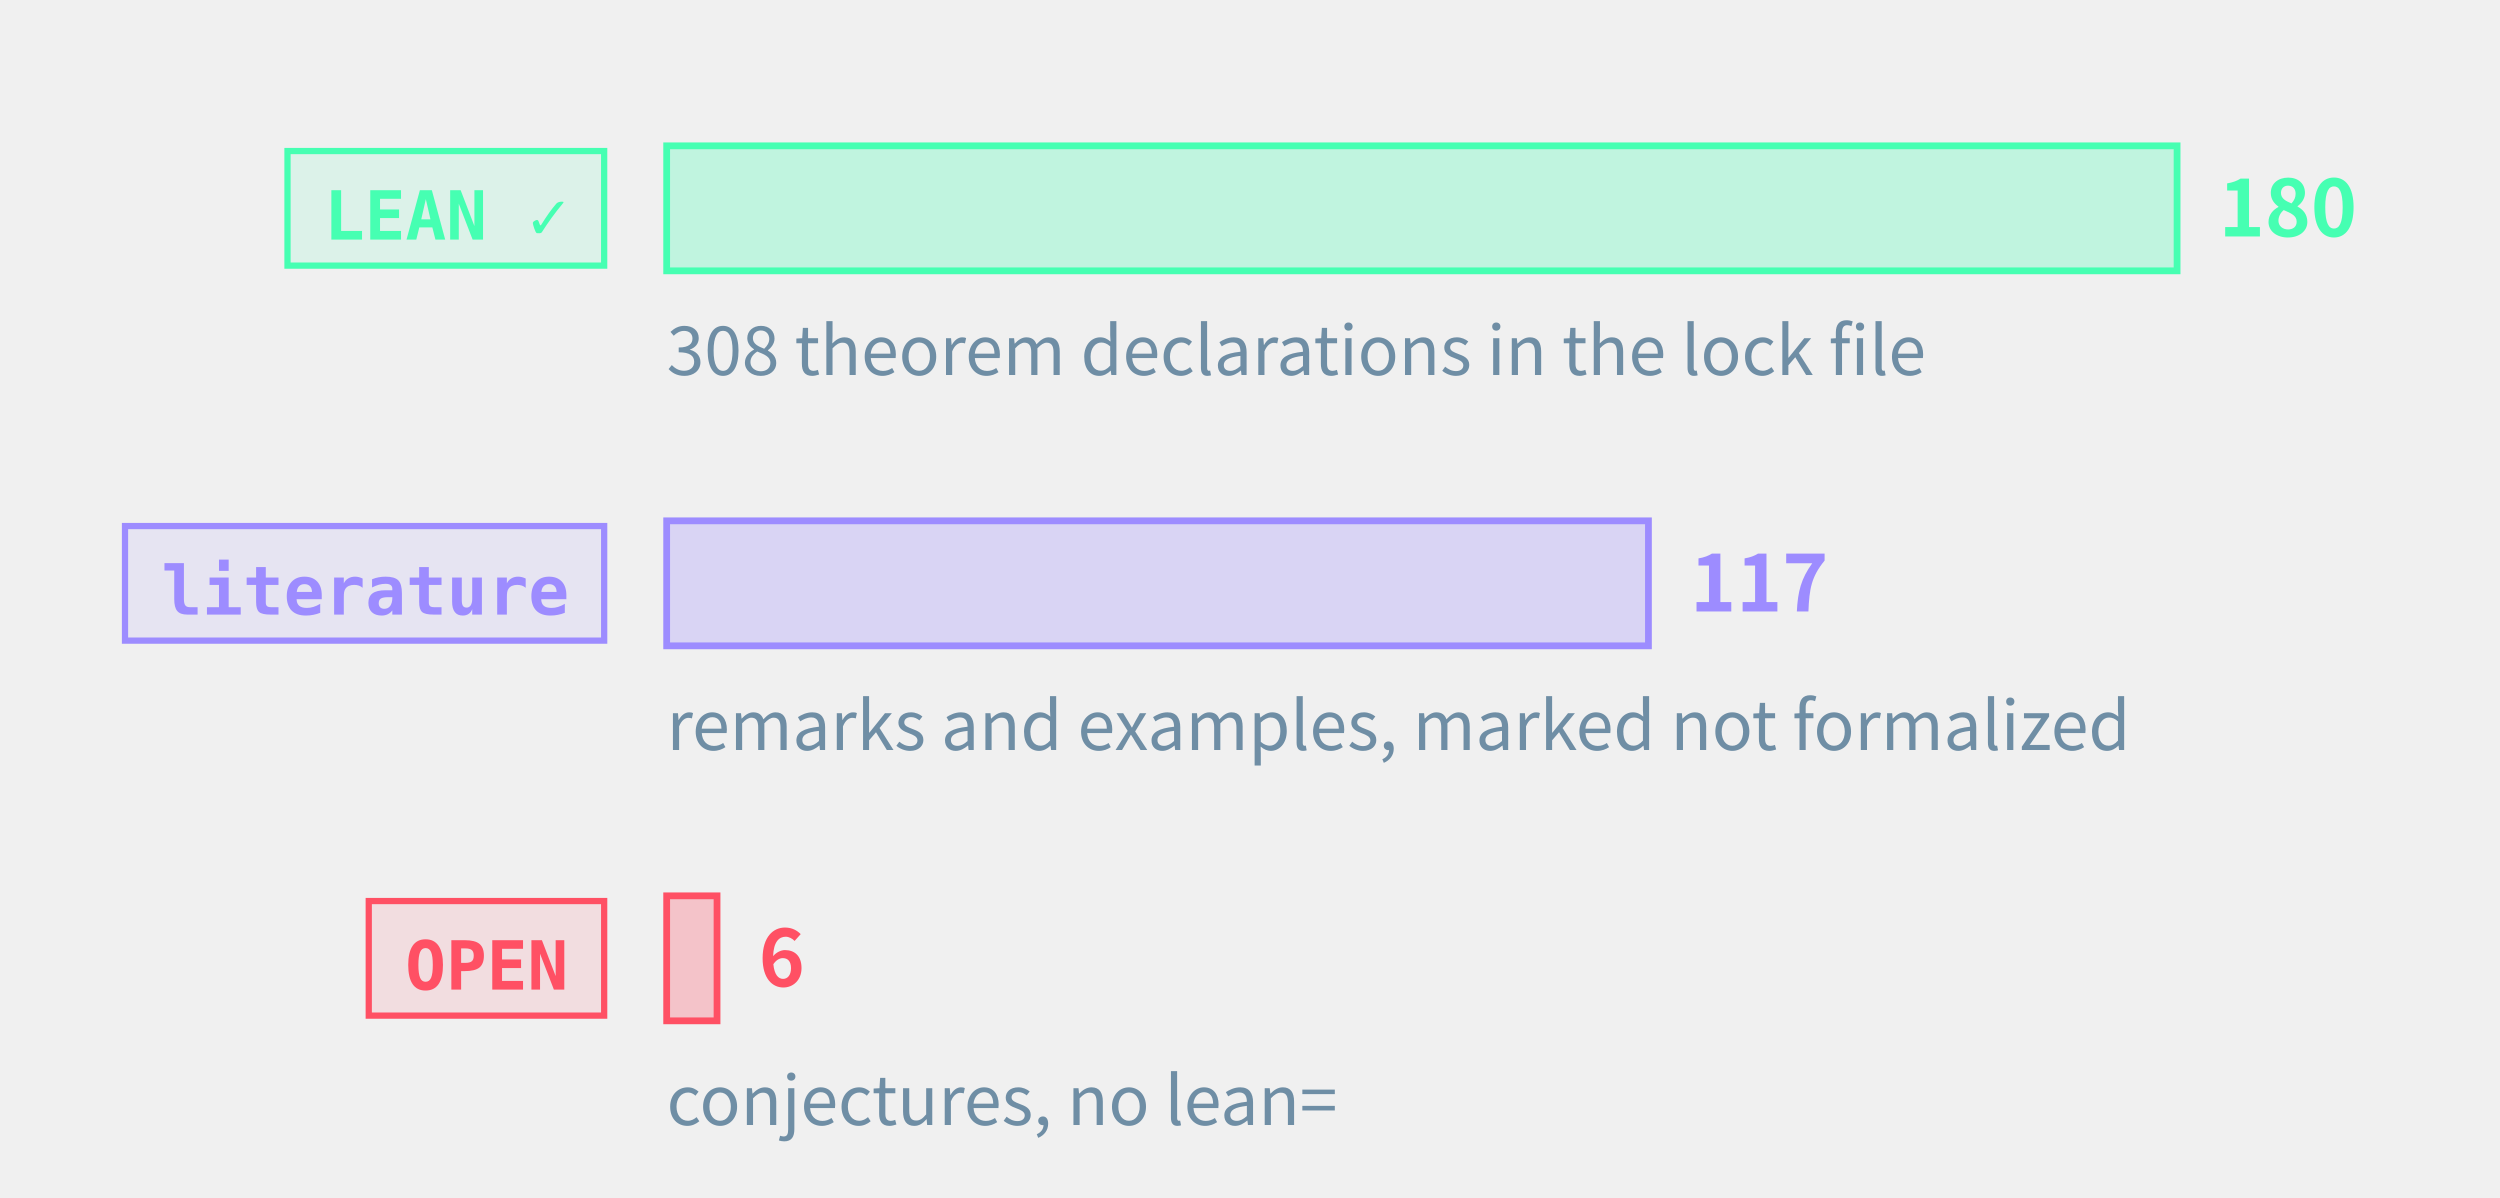
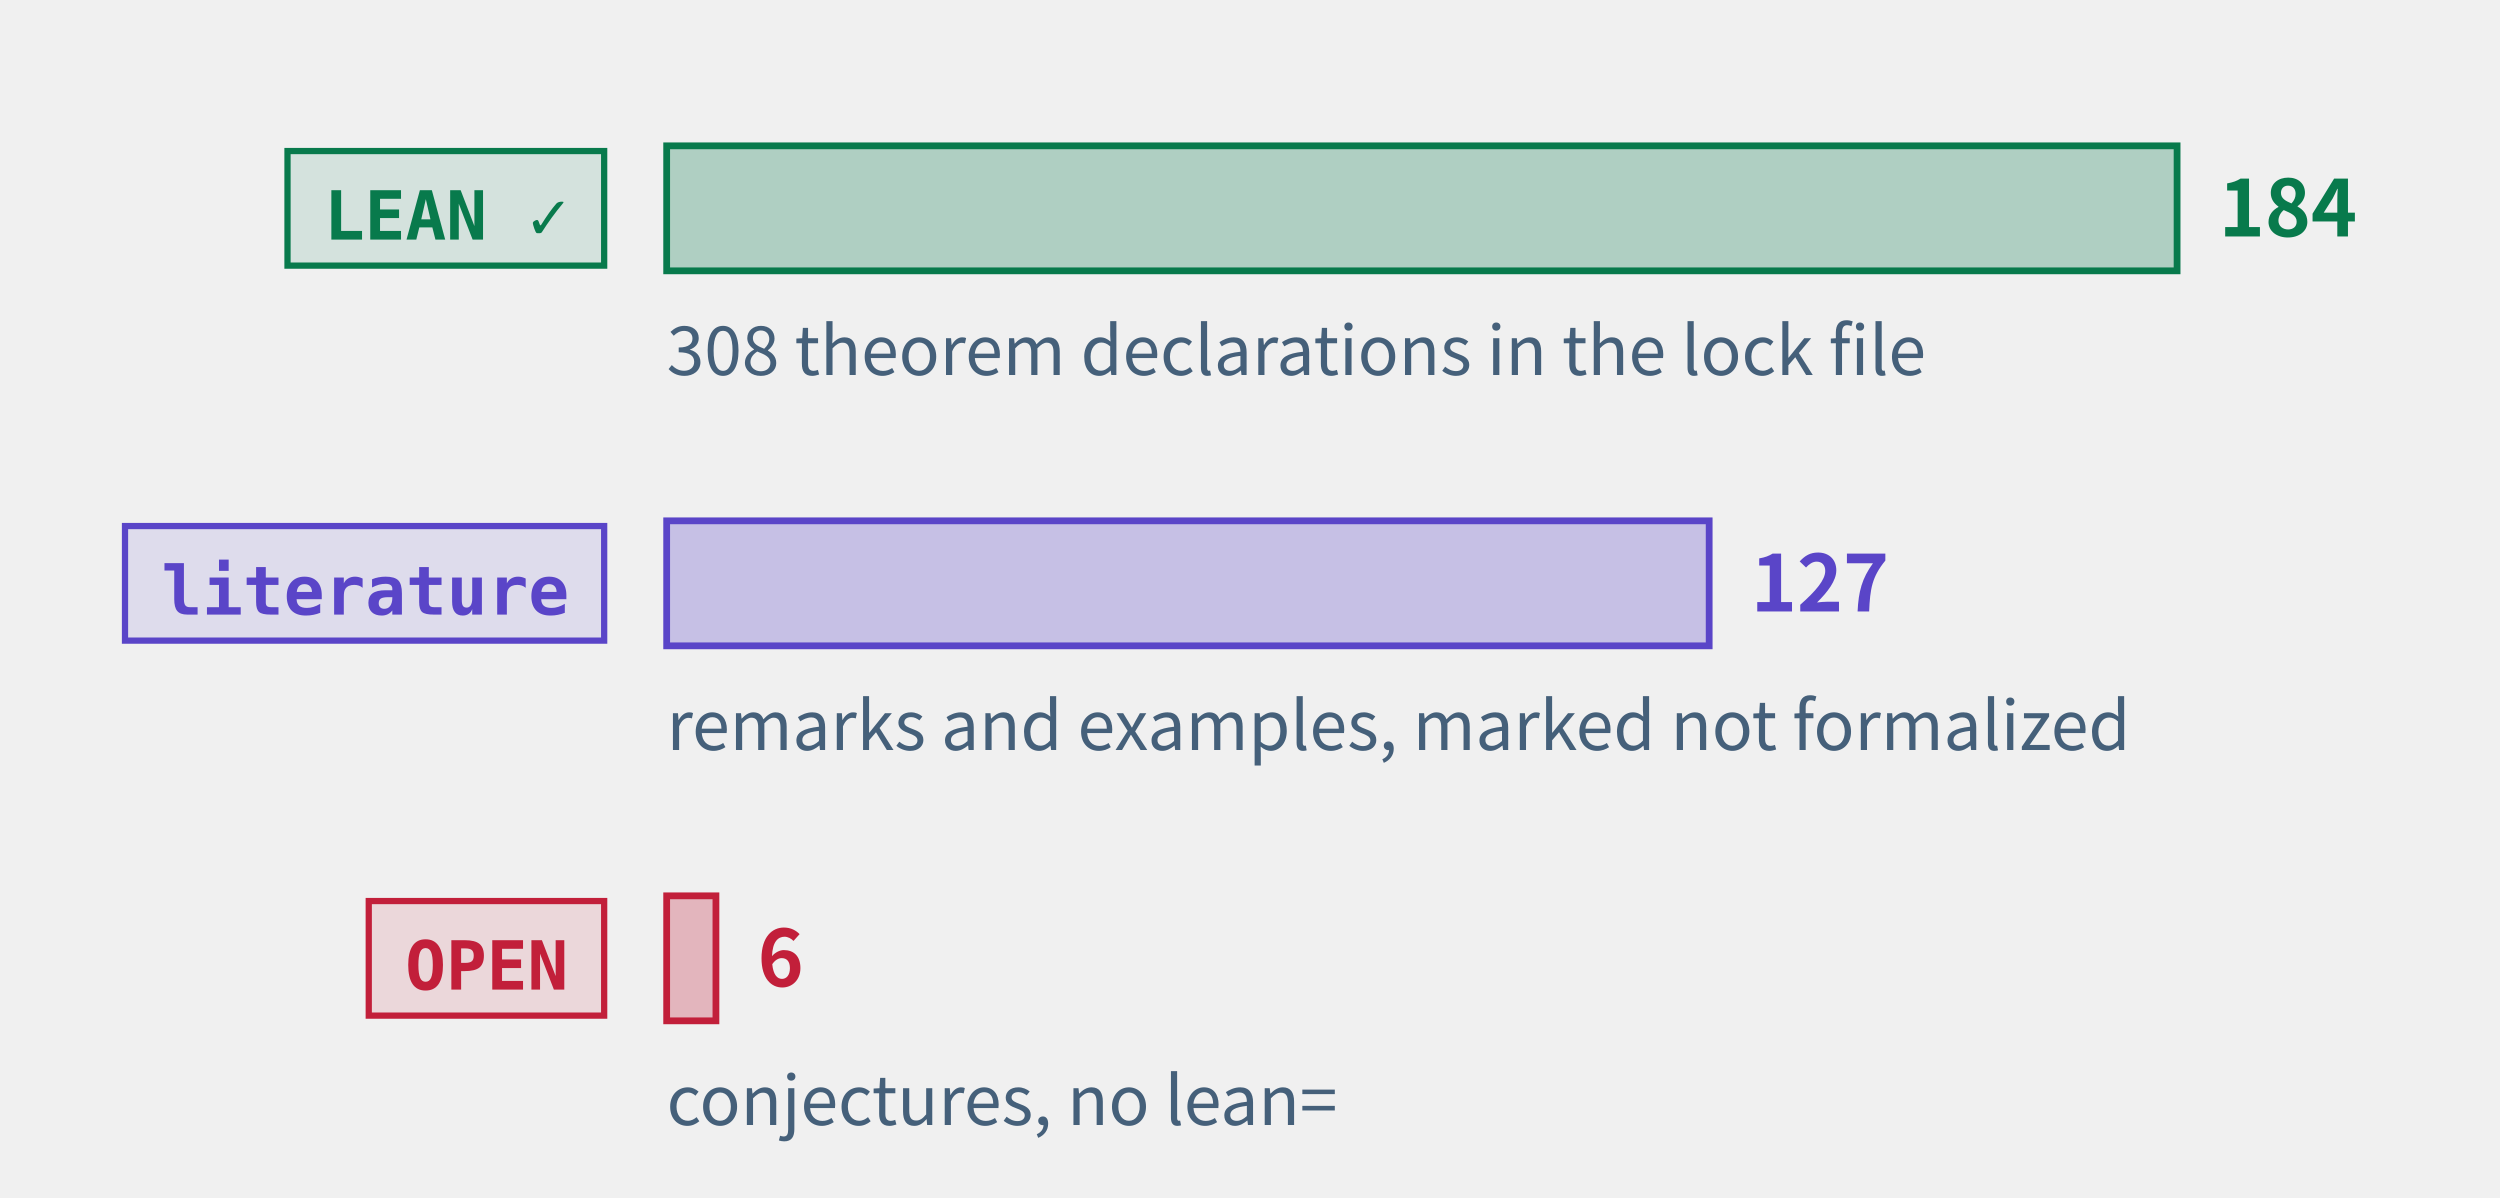
<svg xmlns="http://www.w3.org/2000/svg" class="tr-fig" data-tr-fig="prelude-three-tiers" data-lang="en" viewBox="0 0 480 230" width="480" height="230" font-family="'Noto Sans SC', 'Noto Sans CJK SC', 'Source Sans 3', 'PingFang SC', 'Microsoft YaHei', system-ui, sans-serif" role="img" aria-label="Three bars, each with a tag. The top bar is green, tagged LEAN ✓: the theorems, lemmas, propositions and corollaries with a Lean reference, the longest. The middle bar is violet, tagged “literature”: the remarks and examples marked as literature results. The bottom bar is red, tagged OPEN: the open conjectures, very short. Each bar ends in its count; under the green bar a note gives the number of theorem declarations in the lock file.">
-   <style>.ts-ink{stroke:#d4efff}.tf-ink{fill:#d4efff}.ts-dim{stroke:#6f8ea5}.tf-dim{fill:#6f8ea5}.ts-faint{stroke:#34506a}.tf-faint{fill:#34506a}.ts-edge{stroke:#143049}.tf-edge{fill:#143049}.ts-hot{stroke:#1f5d7c}.tf-hot{fill:#1f5d7c}.ts-bg{stroke:#03060c}.tf-bg{fill:#03060c}.ts-panel{stroke:#07101b}.tf-panel{fill:#07101b}.ts-sheet{stroke:#050c16}.tf-sheet{fill:#050c16}.ts-cyan{stroke:#19f0ff}.tf-cyan{fill:#19f0ff}.ts-magenta{stroke:#ff2fd0}.tf-magenta{fill:#ff2fd0}.ts-amber{stroke:#ffc83d}.tf-amber{fill:#ffc83d}.ts-violet{stroke:#9d8cff}.tf-violet{fill:#9d8cff}.ts-ok{stroke:#46ffb2}.tf-ok{fill:#46ffb2}.ts-warn{stroke:#ff5064}.tf-warn{fill:#ff5064}.ts-blue{stroke:#2a7bff}.tf-blue{fill:#2a7bff}.ts-orange{stroke:#ff8a3c}.tf-orange{fill:#ff8a3c}.ts-sigma{stroke:#cfe3ff}.tf-sigma{fill:#cfe3ff}</style>
+   <style>.ts-ink{stroke:#0b1622}.tf-ink{fill:#0b1622}.ts-dim{stroke:#45607a}.tf-dim{fill:#45607a}.ts-faint{stroke:#9db3c4}.tf-faint{fill:#9db3c4}.ts-edge{stroke:#b9d0dd}.tf-edge{fill:#b9d0dd}.ts-hot{stroke:#5f9bb5}.tf-hot{fill:#5f9bb5}.ts-bg{stroke:#ffffff}.tf-bg{fill:#ffffff}.ts-panel{stroke:#eef5f9}.tf-panel{fill:#eef5f9}.ts-sheet{stroke:#f7fbfd}.tf-sheet{fill:#f7fbfd}.ts-cyan{stroke:#007c8a}.tf-cyan{fill:#007c8a}.ts-magenta{stroke:#b0128f}.tf-magenta{fill:#b0128f}.ts-amber{stroke:#946200}.tf-amber{fill:#946200}.ts-violet{stroke:#5a45c8}.tf-violet{fill:#5a45c8}.ts-ok{stroke:#087a4c}.tf-ok{fill:#087a4c}.ts-warn{stroke:#c21f3a}.tf-warn{fill:#c21f3a}.ts-blue{stroke:#1d5fd0}.tf-blue{fill:#1d5fd0}.ts-orange{stroke:#b85410}.tf-orange{fill:#b85410}.ts-sigma{stroke:#28405a}.tf-sigma{fill:#28405a}@media (prefers-color-scheme:dark){.ts-ink{stroke:#d4efff}.tf-ink{fill:#d4efff}.ts-dim{stroke:#6f8ea5}.tf-dim{fill:#6f8ea5}.ts-faint{stroke:#34506a}.tf-faint{fill:#34506a}.ts-edge{stroke:#143049}.tf-edge{fill:#143049}.ts-hot{stroke:#1f5d7c}.tf-hot{fill:#1f5d7c}.ts-bg{stroke:#03060c}.tf-bg{fill:#03060c}.ts-panel{stroke:#07101b}.tf-panel{fill:#07101b}.ts-sheet{stroke:#050c16}.tf-sheet{fill:#050c16}.ts-cyan{stroke:#19f0ff}.tf-cyan{fill:#19f0ff}.ts-magenta{stroke:#ff2fd0}.tf-magenta{fill:#ff2fd0}.ts-amber{stroke:#ffc83d}.tf-amber{fill:#ffc83d}.ts-violet{stroke:#9d8cff}.tf-violet{fill:#9d8cff}.ts-ok{stroke:#46ffb2}.tf-ok{fill:#46ffb2}.ts-warn{stroke:#ff5064}.tf-warn{fill:#ff5064}.ts-blue{stroke:#2a7bff}.tf-blue{fill:#2a7bff}.ts-orange{stroke:#ff8a3c}.tf-orange{fill:#ff8a3c}.ts-sigma{stroke:#cfe3ff}.tf-sigma{fill:#cfe3ff}}</style>
  <rect x="55.2" y="29" width="60.8" height="22" class="ts-ok tf-ok" stroke-width="1.2" fill-opacity="0.12" />
  <text class="tf-ok tr-fig-mono" x="62.2" y="46" font-size="13" font-family="'JetBrains Mono', 'DejaVu Sans Mono', ui-monospace, Menlo, Consolas, monospace" font-weight="600">LEAN ✓</text>
  <rect x="128" y="28" width="290" height="24" class="ts-ok tf-ok" stroke-width="1.3" fill-opacity="0.28" />
-   <text class="tf-ok" x="426" y="45.4" font-size="15" font-weight="600">180</text>
+   <text class="tf-ok" x="426" y="45.4" font-size="15" font-weight="600">184</text>
  <rect x="24" y="101" width="92" height="22" class="ts-violet tf-violet" stroke-width="1.2" fill-opacity="0.12" />
  <text class="tf-violet tr-fig-mono" x="31" y="118" font-size="13" font-family="'JetBrains Mono', 'DejaVu Sans Mono', ui-monospace, Menlo, Consolas, monospace" font-weight="600">literature</text>
-   <rect x="128" y="100" width="188.5" height="24" class="ts-violet tf-violet" stroke-width="1.3" fill-opacity="0.28" />
-   <text class="tf-violet" x="324.5" y="117.4" font-size="15" font-weight="600">117</text>
+   <rect x="128" y="100" width="200.16" height="24" class="ts-violet tf-violet" stroke-width="1.3" fill-opacity="0.28" />
+   <text class="tf-violet" x="336.16" y="117.4" font-size="15" font-weight="600">127</text>
  <rect x="70.8" y="173" width="45.2" height="22" class="ts-warn tf-warn" stroke-width="1.2" fill-opacity="0.12" />
  <text class="tf-warn tr-fig-mono" x="77.8" y="190" font-size="13" font-family="'JetBrains Mono', 'DejaVu Sans Mono', ui-monospace, Menlo, Consolas, monospace" font-weight="600">OPEN</text>
-   <rect x="128" y="172" width="9.67" height="24" class="ts-warn tf-warn" stroke-width="1.3" fill-opacity="0.28" />
-   <text class="tf-warn" x="145.67" y="189.4" font-size="15" font-weight="600">6</text>
+   <rect x="128" y="172" width="9.46" height="24" class="ts-warn tf-warn" stroke-width="1.3" fill-opacity="0.28" />
+   <text class="tf-warn" x="145.46" y="189.4" font-size="15" font-weight="600">6</text>
  <text class="tf-dim" x="128" y="72" font-size="13">308 theorem declarations in the lock file</text>
  <text class="tf-dim" x="128" y="144" font-size="13">remarks and examples, marked not formalized</text>
  <text class="tf-dim" x="128" y="216" font-size="13">conjectures, no lean=</text>
</svg>
